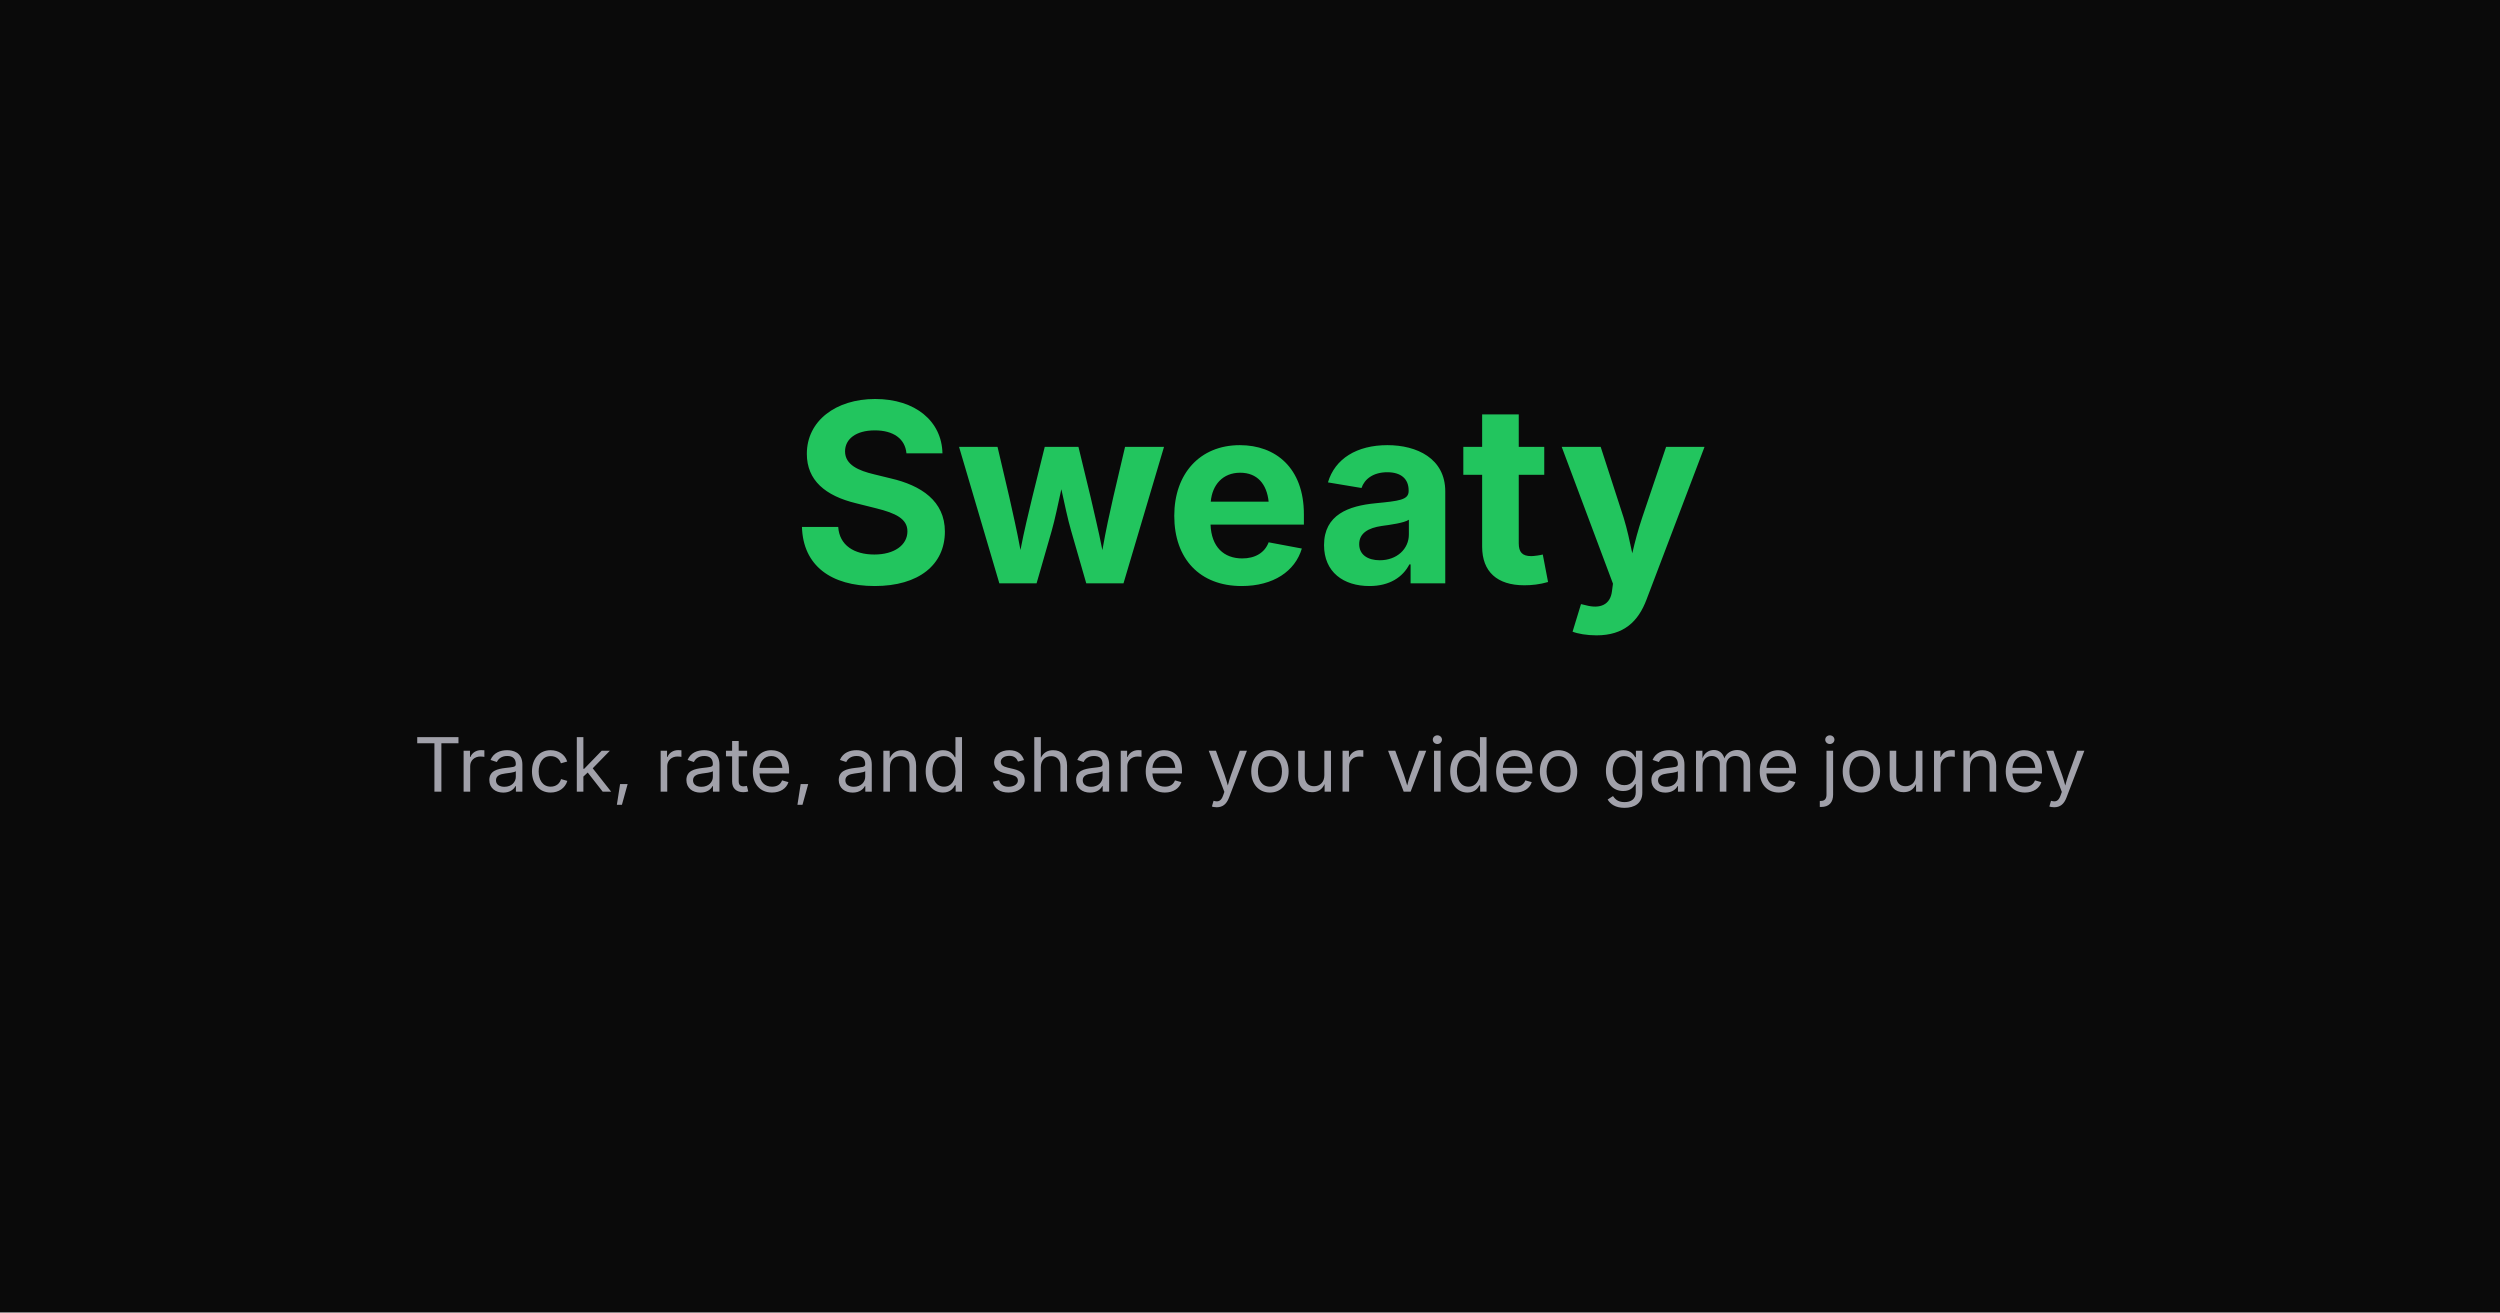
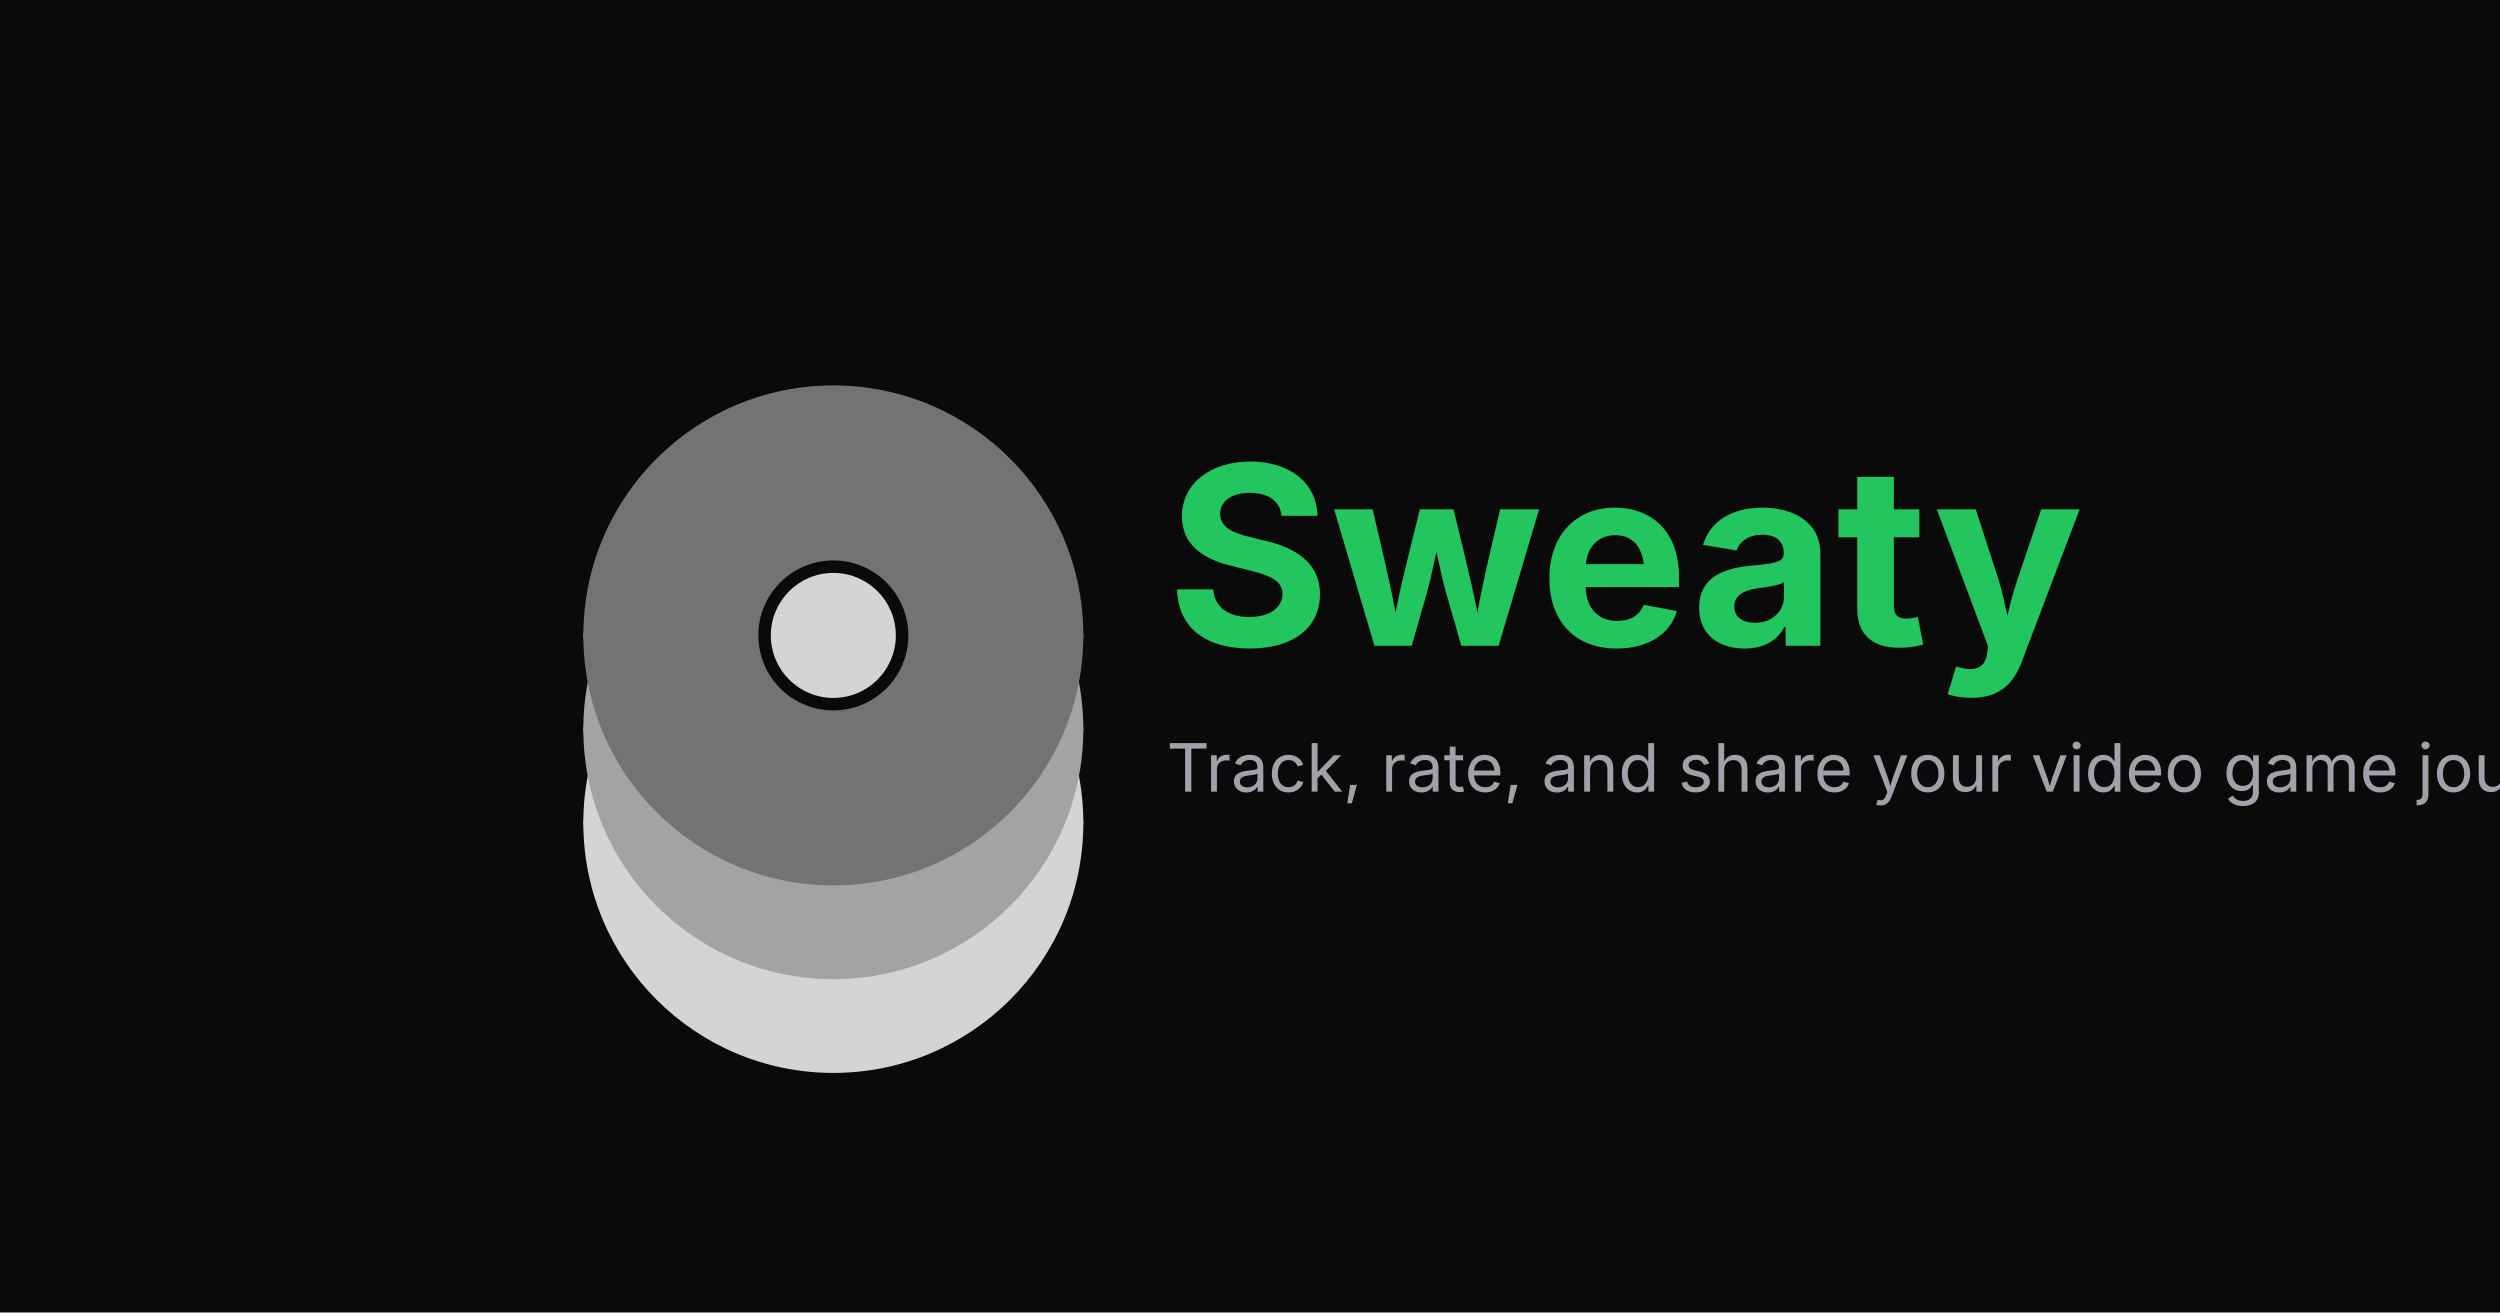
<svg xmlns="http://www.w3.org/2000/svg" viewBox="0 0 1200 630">
  <rect width="1200" height="630" fill="#0a0a0a" />
-   <text x="600" y="280" text-anchor="middle" font-family="system-ui, -apple-system, sans-serif" font-size="120" font-weight="bold" fill="#22c55e">Sweaty</text>
-   <text x="600" y="380" text-anchor="middle" font-family="system-ui, -apple-system, sans-serif" font-size="36" fill="#a1a1aa">Track, rate, and share your video game journey</text>
+   <g transform="translate(280, 155)">
+     <ellipse cx="120" cy="240" rx="120" ry="24" fill="#E5E5E5" />
+     <circle cx="120" cy="240" r="120" fill="#D4D4D4" />
+     <circle cx="120" cy="240" r="36" fill="#0a0a0a" />
+     <circle cx="120" cy="240" r="30" fill="#F5F5F5" />
+     <ellipse cx="120" cy="195" rx="120" ry="24" fill="#D4D4D4" />
+     <circle cx="120" cy="195" r="120" fill="#A3A3A3" />
+     <circle cx="120" cy="195" r="36" fill="#0a0a0a" />
+     <circle cx="120" cy="195" r="30" fill="#E5E5E5" />
+     <ellipse cx="120" cy="150" rx="120" ry="24" fill="#A3A3A3" />
+     <circle cx="120" cy="150" r="120" fill="#737373" />
+     <circle cx="120" cy="150" r="36" fill="#0a0a0a" />
+     <circle cx="120" cy="150" r="30" fill="#D4D4D4" />
+   </g>
+   <text x="560" y="310" font-family="system-ui, -apple-system, sans-serif" font-size="120" font-weight="bold" fill="#22c55e">Sweaty</text>
+   <text x="560" y="380" font-family="system-ui, -apple-system, sans-serif" font-size="32" fill="#a1a1aa">Track, rate, and share your video game journey</text>
</svg>
